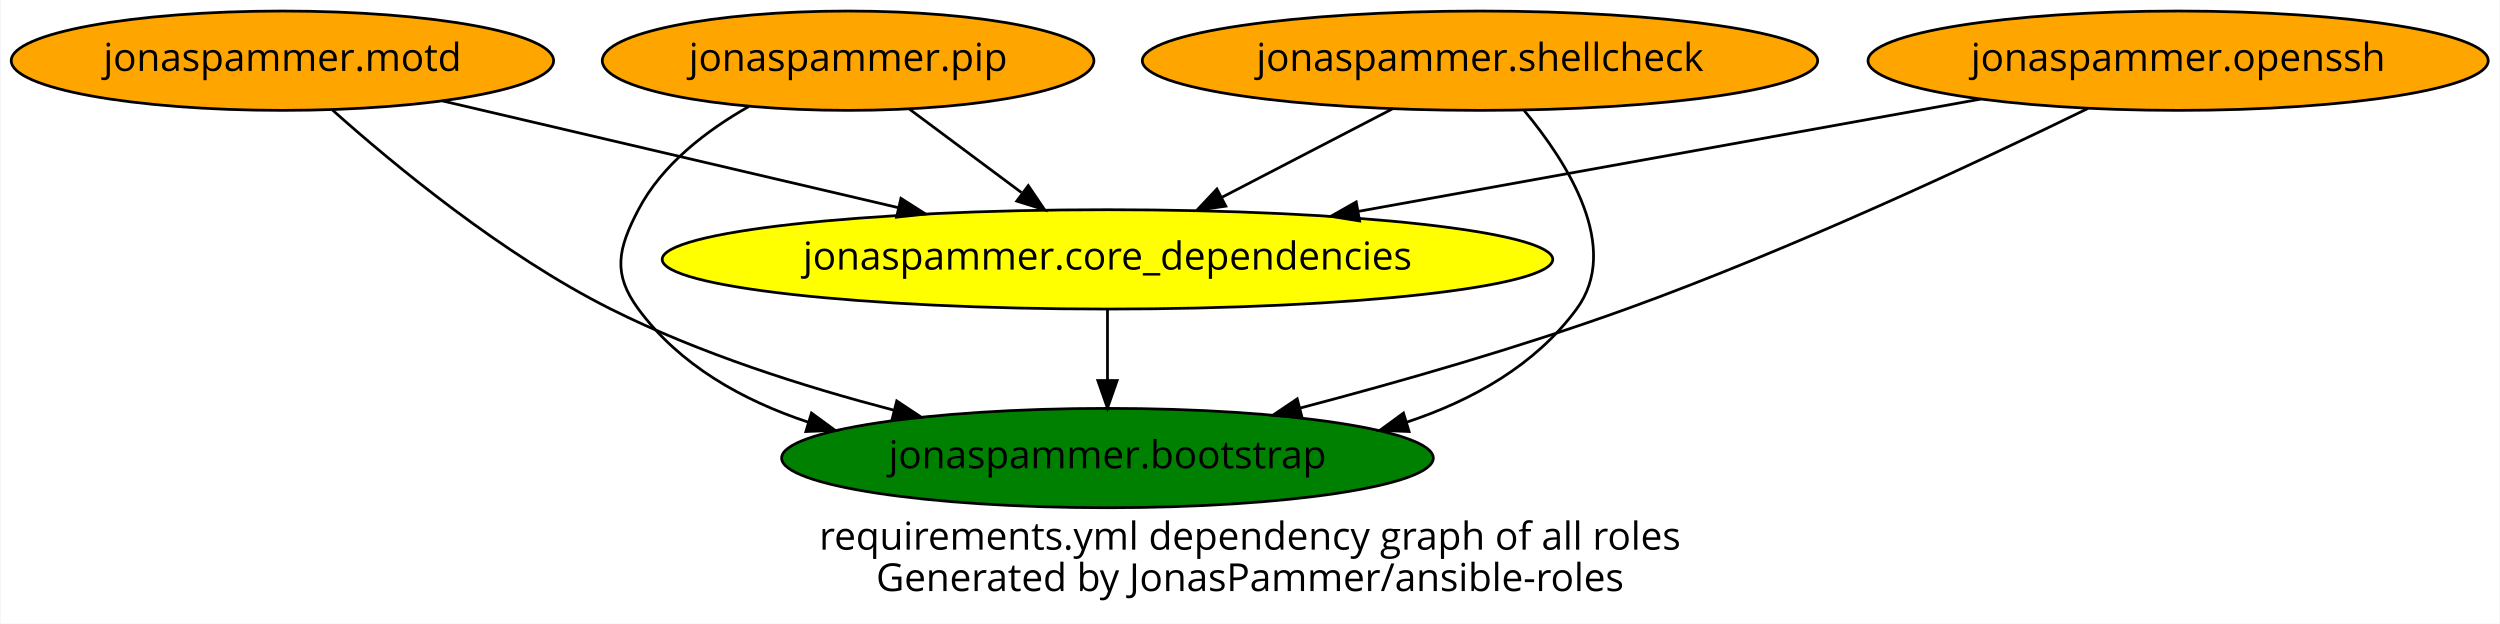
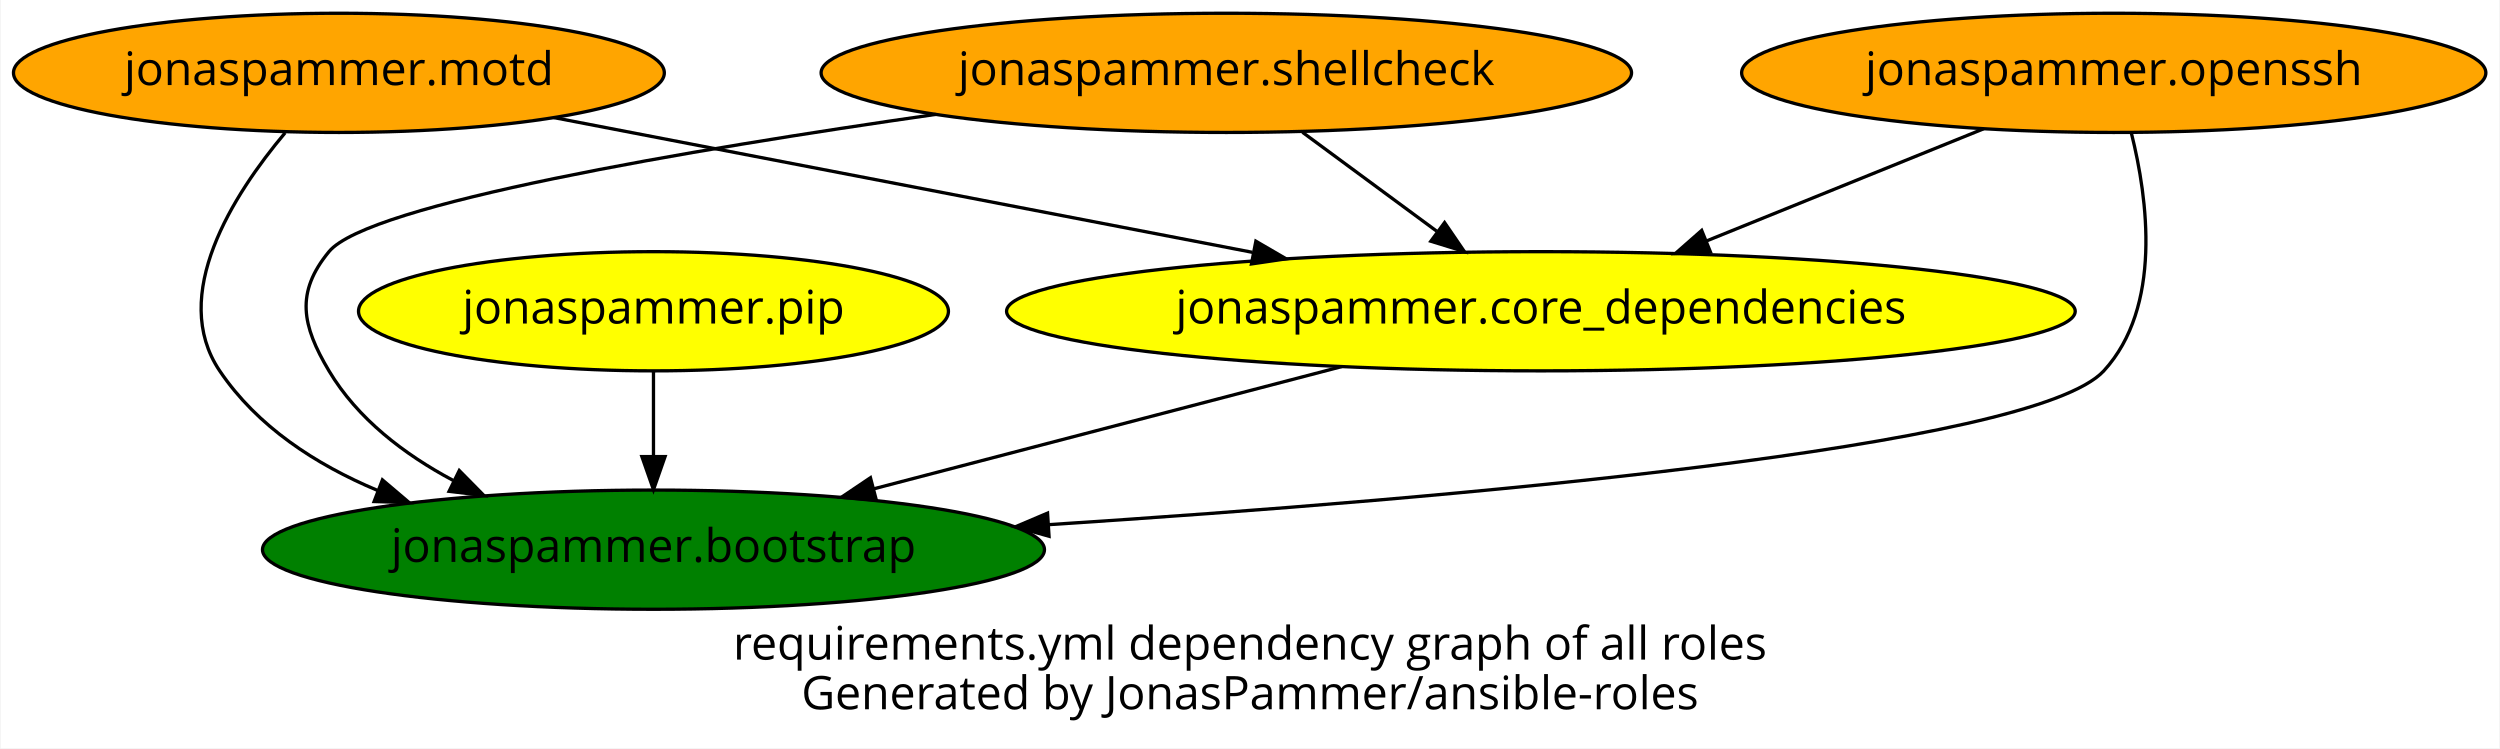
- <svg xmlns="http://www.w3.org/2000/svg" width="906pt" height="226pt" viewBox="0.00 0.00 905.58 226.00">
+ <svg xmlns="http://www.w3.org/2000/svg" width="755pt" height="226pt" viewBox="0.00 0.00 754.58 226.00">
  <g id="graph0" class="graph" transform="scale(1 1) rotate(0) translate(4 222)">
-     <polygon fill="white" stroke="transparent" points="-4,4 -4,-222 901.58,-222 901.58,4 -4,4" />
-     <text text-anchor="middle" x="448.79" y="-22.8" font-family="Open Sans" font-size="14.00">requirements.yml dependency graph of all roles </text>
-     <text text-anchor="middle" x="448.79" y="-7.8" font-family="Open Sans" font-size="14.00"> Generated by JonasPammer/ansible-roles</text>
+     <polygon fill="white" stroke="transparent" points="-4,4 -4,-222 750.58,-222 750.58,4 -4,4" />
+     <text text-anchor="middle" x="373.29" y="-22.8" font-family="Open Sans" font-size="14.00">requirements.yml dependency graph of all roles </text>
+     <text text-anchor="middle" x="373.29" y="-7.8" font-family="Open Sans" font-size="14.00"> Generated by JonasPammer/ansible-roles</text>
    <g id="node1" class="node">
-       <ellipse fill="green" stroke="black" cx="397.14" cy="-56" rx="118.08" ry="18" />
-       <text text-anchor="middle" x="397.14" y="-52.3" font-family="Open Sans" font-size="14.00">jonaspammer.bootstrap</text>
+       <ellipse fill="green" stroke="black" cx="193.14" cy="-56" rx="118.08" ry="18" />
+       <text text-anchor="middle" x="193.14" y="-52.3" font-family="Open Sans" font-size="14.00">jonaspammer.bootstrap</text>
    </g>
    <g id="node2" class="node">
-       <ellipse fill="yellow" stroke="black" cx="397.14" cy="-128" rx="161.37" ry="18" />
-       <text text-anchor="middle" x="397.14" y="-124.3" font-family="Open Sans" font-size="14.00">jonaspammer.core_dependencies</text>
+       <ellipse fill="yellow" stroke="black" cx="461.14" cy="-128" rx="161.37" ry="18" />
+       <text text-anchor="middle" x="461.14" y="-124.3" font-family="Open Sans" font-size="14.00">jonaspammer.core_dependencies</text>
    </g>
    <g id="edge1" class="edge">
-       <path fill="none" stroke="black" d="M397.14,-109.7C397.14,-101.98 397.14,-92.71 397.14,-84.11" />
-       <polygon fill="black" stroke="black" points="400.64,-84.1 397.14,-74.1 393.64,-84.1 400.64,-84.1" />
+       <path fill="none" stroke="black" d="M401,-111.29C359.05,-100.33 303.05,-85.71 259.75,-74.4" />
+       <polygon fill="black" stroke="black" points="260.44,-70.96 249.88,-71.82 258.67,-77.73 260.44,-70.96" />
    </g>
    <g id="node3" class="node">
      <ellipse fill="orange" stroke="black" cx="98.14" cy="-200" rx="98.28" ry="18" />
      <text text-anchor="middle" x="98.14" y="-196.3" font-family="Open Sans" font-size="14.00">jonaspammer.motd</text>
    </g>
    <g id="edge2" class="edge">
-       <path fill="none" stroke="black" d="M116.13,-182.26C138.32,-162.44 177.93,-129.64 217.14,-110 249.21,-93.94 287,-81.89 319.64,-73.37" />
-       <polygon fill="black" stroke="black" points="320.77,-76.7 329.6,-70.84 319.05,-69.91 320.77,-76.7" />
+       <path fill="none" stroke="black" d="M81.9,-181.9C66.17,-163.18 46.77,-132.8 62.14,-110 73.46,-93.21 91.11,-81.73 109.81,-73.89" />
+       <polygon fill="black" stroke="black" points="111.28,-77.08 119.36,-70.22 108.77,-70.54 111.28,-77.08" />
    </g>
    <g id="edge3" class="edge">
-       <path fill="none" stroke="black" d="M156.15,-185.42C203.19,-174.41 269.88,-158.79 321.19,-146.78" />
-       <polygon fill="black" stroke="black" points="322.29,-150.12 331.23,-144.43 320.7,-143.3 322.29,-150.12" />
+       <path fill="none" stroke="black" d="M163.04,-186.49C221.88,-175.14 309.09,-158.32 374,-145.8" />
+       <polygon fill="black" stroke="black" points="375.06,-149.16 384.21,-143.83 373.73,-142.29 375.06,-149.16" />
    </g>
    <g id="node4" class="node">
-       <ellipse fill="orange" stroke="black" cx="303.14" cy="-200" rx="89.08" ry="18" />
-       <text text-anchor="middle" x="303.14" y="-196.3" font-family="Open Sans" font-size="14.00">jonaspammer.pip</text>
+       <ellipse fill="yellow" stroke="black" cx="193.14" cy="-128" rx="89.08" ry="18" />
+       <text text-anchor="middle" x="193.14" y="-124.3" font-family="Open Sans" font-size="14.00">jonaspammer.pip</text>
    </g>
    <g id="edge4" class="edge">
-       <path fill="none" stroke="black" d="M267.16,-183.4C251.9,-174.76 235.7,-162.4 227.14,-146 219.74,-131.81 217.66,-122.89 227.14,-110 242.1,-89.67 264.82,-76.91 288.81,-68.97" />
-       <polygon fill="black" stroke="black" points="289.87,-72.31 298.42,-66.05 287.84,-65.61 289.87,-72.31" />
+       <path fill="none" stroke="black" d="M193.14,-109.7C193.14,-101.98 193.14,-92.71 193.14,-84.11" />
+       <polygon fill="black" stroke="black" points="196.64,-84.1 193.14,-74.1 189.64,-84.1 196.64,-84.1" />
+     </g>
+     <g id="node5" class="node">
+       <ellipse fill="orange" stroke="black" cx="366.14" cy="-200" rx="122.38" ry="18" />
+       <text text-anchor="middle" x="366.14" y="-196.3" font-family="Open Sans" font-size="14.00">jonaspammer.shellcheck</text>
    </g>
    <g id="edge5" class="edge">
-       <path fill="none" stroke="black" d="M325.42,-182.41C337.53,-173.39 352.71,-162.09 365.98,-152.21" />
-       <polygon fill="black" stroke="black" points="368.44,-154.74 374.37,-145.96 364.26,-149.12 368.44,-154.74" />
-     </g>
-     <g id="node5" class="node">
-       <ellipse fill="orange" stroke="black" cx="532.14" cy="-200" rx="122.38" ry="18" />
-       <text text-anchor="middle" x="532.14" y="-196.3" font-family="Open Sans" font-size="14.00">jonaspammer.shellcheck</text>
+       <path fill="none" stroke="black" d="M278.39,-187.46C203.81,-176.75 106.95,-160.34 95.14,-146 84.97,-133.65 86.95,-123.74 95.14,-110 103.75,-95.55 117.82,-84.81 132.64,-76.91" />
+       <polygon fill="black" stroke="black" points="134.49,-79.9 141.93,-72.36 131.41,-73.62 134.49,-79.9" />
    </g>
    <g id="edge6" class="edge">
-       <path fill="none" stroke="black" d="M548.13,-181.97C563.91,-163.03 583.47,-132.2 567.14,-110 552.18,-89.67 529.47,-76.91 505.47,-68.97" />
-       <polygon fill="black" stroke="black" points="506.44,-65.61 495.86,-66.05 504.41,-72.31 506.44,-65.61" />
+       <path fill="none" stroke="black" d="M389.14,-182.05C401.3,-173.09 416.41,-161.96 429.65,-152.2" />
+       <polygon fill="black" stroke="black" points="432.05,-154.78 438.03,-146.03 427.9,-149.15 432.05,-154.78" />
+     </g>
+     <g id="node6" class="node">
+       <ellipse fill="orange" stroke="black" cx="634.14" cy="-200" rx="112.38" ry="18" />
+       <text text-anchor="middle" x="634.14" y="-196.3" font-family="Open Sans" font-size="14.00">jonaspammer.openssh</text>
    </g>
    <g id="edge7" class="edge">
-       <path fill="none" stroke="black" d="M500.49,-182.59C481.97,-172.99 458.38,-160.76 438.42,-150.4" />
-       <polygon fill="black" stroke="black" points="440.02,-147.29 429.53,-145.8 436.8,-153.51 440.02,-147.29" />
-     </g>
-     <g id="node6" class="node">
-       <ellipse fill="orange" stroke="black" cx="785.14" cy="-200" rx="112.38" ry="18" />
-       <text text-anchor="middle" x="785.14" y="-196.3" font-family="Open Sans" font-size="14.00">jonaspammer.openssh</text>
+       <path fill="none" stroke="black" d="M639.46,-181.82C644.45,-161.88 648.8,-129.26 631.14,-110 609.84,-86.76 434.81,-71.5 312.58,-63.56" />
+       <polygon fill="black" stroke="black" points="312.6,-60.05 302.4,-62.9 312.15,-67.04 312.6,-60.05" />
    </g>
    <g id="edge8" class="edge">
-       <path fill="none" stroke="black" d="M752.47,-182.71C713.36,-163.62 645.55,-131.83 585.14,-110 546.66,-96.1 502.69,-83.52 466.95,-74.12" />
-       <polygon fill="black" stroke="black" points="467.66,-70.69 457.11,-71.55 465.9,-77.46 467.66,-70.69" />
-     </g>
-     <g id="edge9" class="edge">
-       <path fill="none" stroke="black" d="M713.52,-186.08C649.97,-174.61 556.81,-157.81 488.03,-145.4" />
-       <polygon fill="black" stroke="black" points="488.52,-141.93 478.06,-143.6 487.28,-148.82 488.52,-141.93" />
+       <path fill="none" stroke="black" d="M594.88,-183.12C570.11,-173.09 537.88,-160.05 511.27,-149.28" />
+       <polygon fill="black" stroke="black" points="512.33,-145.94 501.74,-145.43 509.7,-152.42 512.33,-145.94" />
    </g>
  </g>
</svg>
